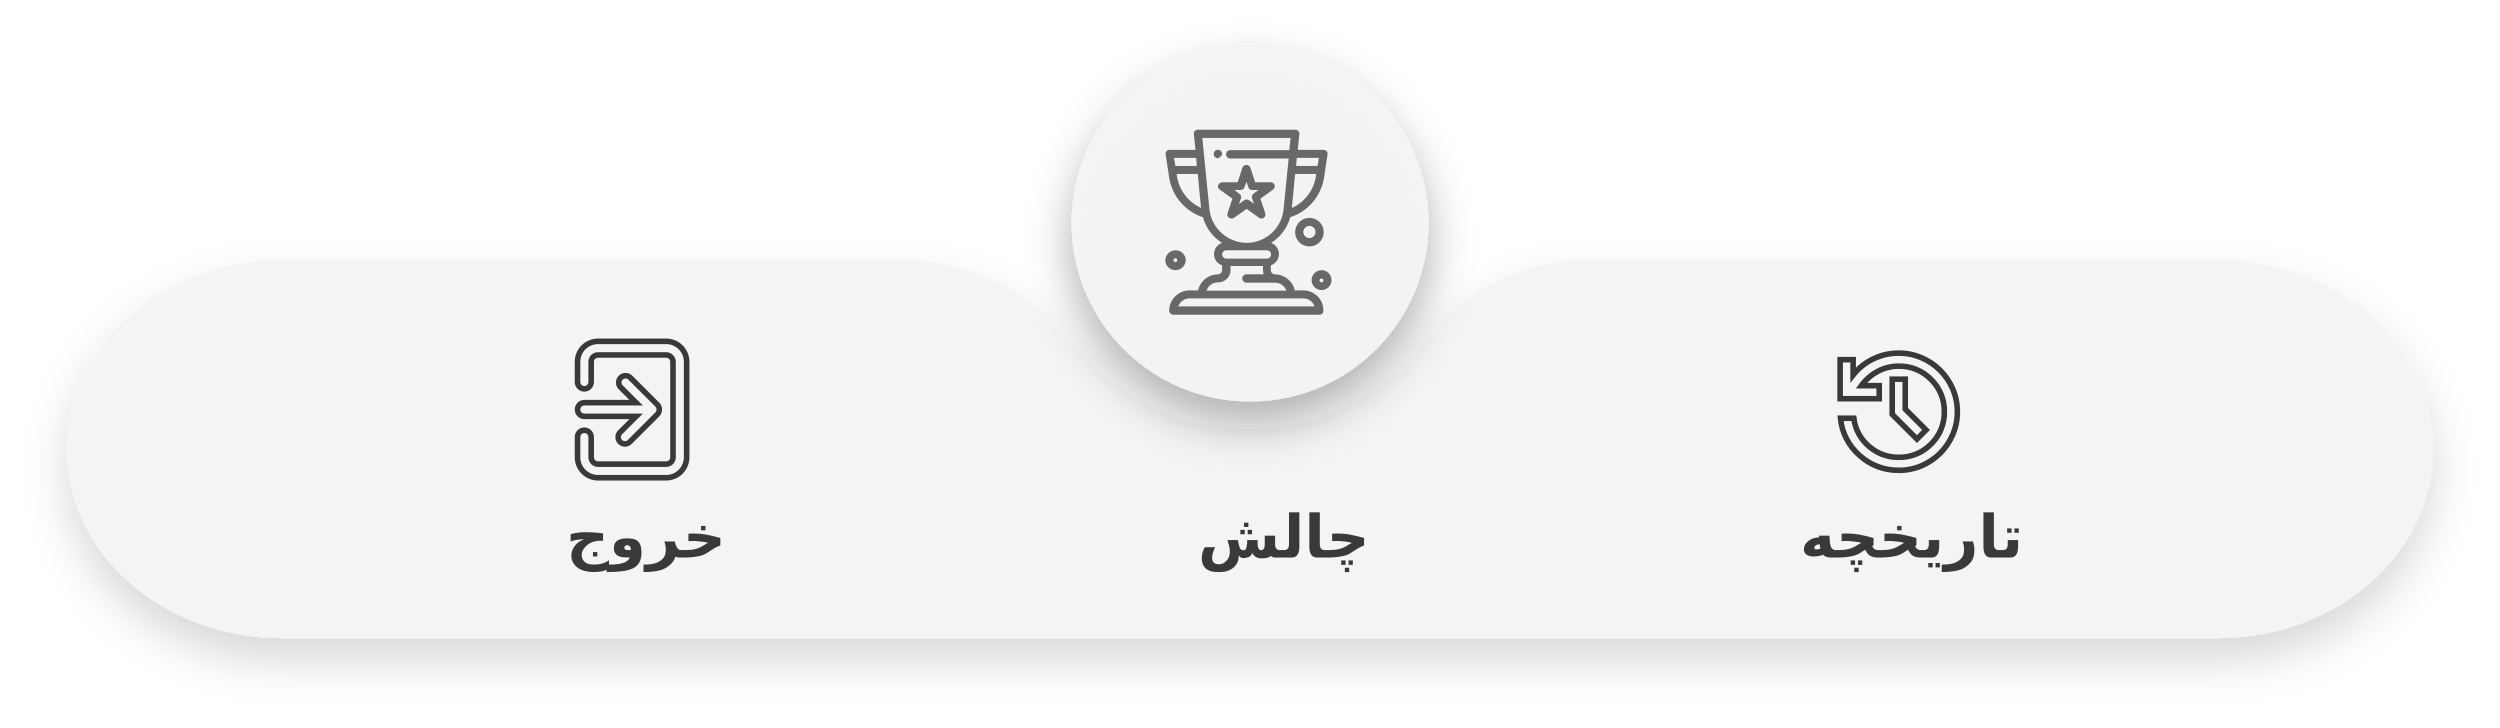
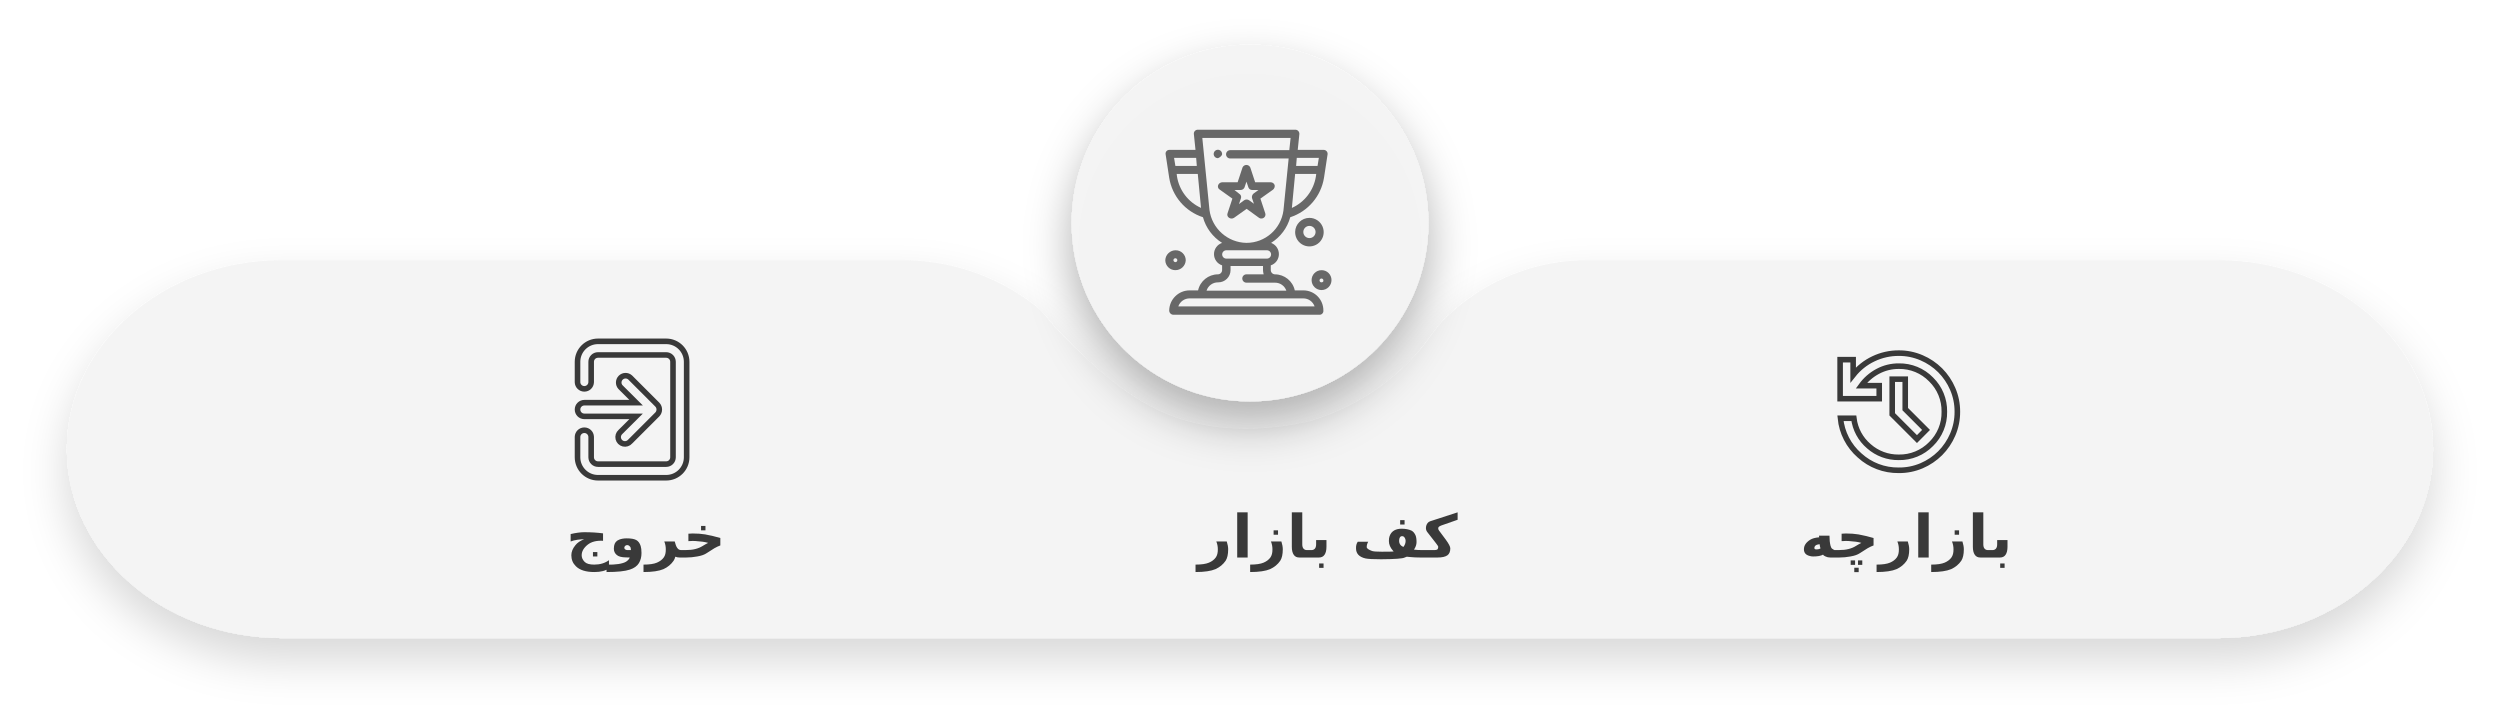
<svg xmlns="http://www.w3.org/2000/svg" style="width:100%;" height="97.835" viewBox="0 0 336.311 97.835">
  <style>
@font-face {
  font-family: 'PEYDA-BLACK';
  src: url('../fonts/peyda/PEYDA-BLACK.TTF');
}
text
{
font-weight: bolder;
}
</style>
  <defs>
    <filter id="Path_3128" x="0" y="29" width="336.311" height="68.835" filterUnits="userSpaceOnUse">
      <feOffset dy="3" input="SourceAlpha" />
      <feGaussianBlur stdDeviation="3" result="blur" />
      <feFlood flood-opacity="0.161" />
      <feComposite operator="in" in2="blur" />
      <feComposite in="SourceGraphic" />
    </filter>
    <filter id="Rectangle_17324" x="135.156" y="0" width="66" height="66" filterUnits="userSpaceOnUse">
      <feOffset dy="3" input="SourceAlpha" />
      <feGaussianBlur stdDeviation="3" result="blur-2" />
      <feFlood flood-opacity="0.322" />
      <feComposite operator="in" in2="blur-2" />
      <feComposite in="SourceGraphic" />
    </filter>
  </defs>
  <g id="Group_1574" data-name="Group 1574" transform="translate(-1.844 -513)">
    <g transform="matrix(1, 0, 0, 1, 1.84, 513)" filter="url(#Path_3128)">
      <path id="Path_3128-2" data-name="Path 3128" d="M706.008,474.043h84.5c15.968,0,28.913,11.38,28.913,25.417h0c0,14.038-12.945,25.418-28.913,25.418H530.02c-15.968,0-28.914-11.38-28.914-25.418h0c0-14.038,12.945-25.417,28.914-25.417h83.148a29.069,29.069,0,0,1,18.046,5.989c1.7,1.351,1.516,1.8,4.187,4.471,3.11,3.115,7.69,7.7,13.455,10.138,7.194,3.041,14.806,2.129,19.549,1.041a32.894,32.894,0,0,0,6.182-2.6,29.954,29.954,0,0,0,10.433-9.431,17.013,17.013,0,0,1,1.64-1.893A27.138,27.138,0,0,1,706.008,474.043Z" transform="translate(-492.11 -439.04)" fill="#f3f3f3f7" />
    </g>
    <path id="history_FILL0_wght400_GRAD0_opsz24" d="M127.883-824.234a7.656,7.656,0,0,1-5.266-2,7.6,7.6,0,0,1-2.573-5h1.8a5.856,5.856,0,0,0,2.026,3.766,5.946,5.946,0,0,0,4.018,1.489,5.915,5.915,0,0,0,4.347-1.785,5.915,5.915,0,0,0,1.785-4.347,5.916,5.916,0,0,0-1.785-4.347,5.915,5.915,0,0,0-4.347-1.785,5.913,5.913,0,0,0-2.825.7,6.51,6.51,0,0,0-2.212,1.927h2.409v1.752H120v-5.255h1.752v2.058a7.649,7.649,0,0,1,2.726-2.168,7.821,7.821,0,0,1,3.405-.766,7.626,7.626,0,0,1,3.077.624,8.015,8.015,0,0,1,2.5,1.686,8.013,8.013,0,0,1,1.686,2.5,7.627,7.627,0,0,1,.624,3.077,7.627,7.627,0,0,1-.624,3.077,8.014,8.014,0,0,1-1.686,2.5,8.014,8.014,0,0,1-2.5,1.686A7.626,7.626,0,0,1,127.883-824.234Zm2.453-4.2-3.328-3.328v-4.73h1.752v4.029l2.8,2.8Z" transform="translate(129.385 1400.5)" fill="none" stroke="#393939" stroke-width="0.75" />
-     <text id="چالش" transform="translate(158 588)" fill="#393939" font-size="8" font-family="'PEYDA-BLACK'" font-weight="500">
-       <tspan x="5" y="0">چالش</tspan>
+     <text id="کف بازار" transform="translate(158 588)" fill="#393939" font-size="8" font-family="'PEYDA-BLACK'" font-weight="500">
+       <tspan x="5" y="0">کف بازار</tspan>
    </text>
    <text id="خروج" transform="translate(76 588)" fill="#393939" font-size="8" font-family="'PEYDA-BLACK'" font-weight="500">
      <tspan x="2" y="0">خروج</tspan>
    </text>
-     <text id="تاریخچه" transform="translate(244 588)" fill="#393939" font-size="8" font-family="'PEYDA-BLACK'" font-weight="500">
-       <tspan x="0" y="0">تاریخچه</tspan>
+     <text id="بازارچه" transform="translate(244 588)" fill="#393939" font-size="8" font-family="'PEYDA-BLACK'" font-weight="500">
+       <tspan x="0" y="0">بازارچه</tspan>
    </text>
    <g id="Group_1161" data-name="Group 1161" transform="translate(-463.146 -262.146)">
      <g transform="matrix(1, 0, 0, 1, 464.99, 775.15)" filter="url(#Rectangle_17324)">
        <rect id="Rectangle_17324-2" data-name="Rectangle 17324" width="48" height="48" rx="24" transform="translate(144.16 6)" fill="#f3f3f3f7" />
      </g>
      <g id="B71_Award_Cup_Winner" data-name="B71 ,Award ,Cup ,Winner" transform="translate(621.752 792.585)">
        <g id="Group_1160" data-name="Group 1160" transform="translate(0 0)">
          <path id="Path_3114" data-name="Path 3114" d="M345.3,178.825h-1.136a2.749,2.749,0,0,0-2.663-2.158.575.575,0,0,1-.568-.561v-.647a1.583,1.583,0,0,0,1.092-1.511,1.6,1.6,0,0,0-1.048-1.511,5.941,5.941,0,0,0,2.576-3.453,6.7,6.7,0,0,0,4.541-5.309l.48-3.151a.527.527,0,0,0-.524-.6H344.56l.218-2.115a.548.548,0,0,0-.524-.6H331.112a.527.527,0,0,0-.524.6l.218,2.115h-3.493a.5.5,0,0,0-.524.6l.48,3.151a6.7,6.7,0,0,0,4.541,5.309,5.941,5.941,0,0,0,2.576,3.453,1.591,1.591,0,0,0,0,3.021v.647a.575.575,0,0,1-.568.561,2.75,2.75,0,0,0-2.664,2.158H330.02a2.752,2.752,0,0,0-2.751,2.719.575.575,0,0,0,.568.561h19.649a.512.512,0,0,0,.524-.561A2.687,2.687,0,0,0,345.3,178.825Zm-1.528-11.093.437-4.575h2.838l-.044.345A5.608,5.608,0,0,1,343.774,167.732ZM347.4,161l-.175,1.079h-2.882l.088-1.079Zm-16.505,0,.087,1.079H328.1L327.924,161Zm-2.576,2.5-.044-.345h2.838l.437,4.575A5.607,5.607,0,0,1,328.317,163.5Zm4.366,4.489-.961-9.669H343.6l-.175,1.64h-7.946a.561.561,0,1,0,0,1.122h7.859l-.7,6.992a5.02,5.02,0,0,1-4.978,4.359A5.1,5.1,0,0,1,332.684,167.991Zm7.728,5.439a.561.561,0,1,1,0,1.122h-5.458a.561.561,0,1,1,0-1.122Zm-6.55,4.316a1.649,1.649,0,0,0,1.659-1.64v-.561h4.366v.561a2.528,2.528,0,0,0,.087.561h-2.314a.561.561,0,1,0,0,1.122H341.5a1.6,1.6,0,0,1,1.528,1.079H332.291A1.6,1.6,0,0,1,333.862,177.746Zm-5.37,3.237a1.6,1.6,0,0,1,1.528-1.079H345.3a1.6,1.6,0,0,1,1.528,1.079Z" transform="translate(-326.745 -157.2)" fill="#686868" />
          <path id="Path_3115" data-name="Path 3115" d="M329.461,196.138a1.353,1.353,0,0,0-1.354-1.338,1.391,1.391,0,0,0-1.4,1.338,1.353,1.353,0,0,0,1.354,1.338A1.391,1.391,0,0,0,329.461,196.138Zm-1.659,0a.262.262,0,1,1,.262.259A.28.28,0,0,1,327.8,196.138Z" transform="translate(-326.71 -178.571)" fill="#686868" />
          <path id="Path_3116" data-name="Path 3116" d="M373.585,201a1.338,1.338,0,1,0,1.354,1.338A1.326,1.326,0,0,0,373.585,201Zm0,1.64a.259.259,0,1,1,.262-.259C373.891,202.511,373.759,202.64,373.585,202.64Z" transform="translate(-352.583 -182.095)" fill="#686868" />
          <path id="Path_3117" data-name="Path 3117" d="M367.174,186.6a1.921,1.921,0,1,0,1.921-1.9A1.927,1.927,0,0,0,367.174,186.6Zm2.751,0a.824.824,0,0,1-.83.82.82.82,0,1,1,0-1.64A.824.824,0,0,1,369.925,186.6Z" transform="translate(-349.709 -172.83)" fill="#686868" />
          <path id="Path_3118" data-name="Path 3118" d="M348.657,175.322a.419.419,0,0,0,.306.086.534.534,0,0,0,.524-.691l-.655-1.986,1.7-1.209a.631.631,0,0,0,.218-.6.563.563,0,0,0-.524-.388h-2.1l-.655-1.986a.57.57,0,0,0-1.048,0l-.655,1.986h-2.1a.611.611,0,0,0-.524.388.494.494,0,0,0,.218.6l1.7,1.209-.655,1.986a.494.494,0,0,0,.218.6.6.6,0,0,0,.655,0l1.7-1.209Zm-2.707-1.856.262-.777a.494.494,0,0,0-.218-.6l-.655-.518h.83a.567.567,0,0,0,.524-.345l.262-.777.262.777a.526.526,0,0,0,.524.345h.83l-.655.475a.63.63,0,0,0-.218.6l.262.777-.655-.475a.6.6,0,0,0-.655,0Z" transform="translate(-336.038 -163.452)" fill="#686868" />
          <path id="Path_3119" data-name="Path 3119" d="M342.918,164.061a.568.568,0,1,0-.568.561C342.525,164.579,342.918,164.32,342.918,164.061Z" transform="translate(-335.277 -160.781)" fill="#686868" />
        </g>
      </g>
    </g>
    <g id="Group_1188" data-name="Group 1188" transform="translate(-123.681 237.968)">
      <g id="_335_Bubble_chat_comment" data-name="335, Bubble, chat, comment" transform="translate(203.216 320.95)">
        <path id="Path_4146" data-name="Path 4146" d="M4,11.175a.918.918,0,0,0,.918.918h6.964l-2.11,2.1a.921.921,0,1,0,1.3,1.3l3.67-3.67a.949.949,0,0,0,0-1.3l-3.67-3.67a.921.921,0,0,0-1.3,1.3l2.11,2.1H4.918A.918.918,0,0,0,4,11.175ZM15.928,2H6.753A2.753,2.753,0,0,0,4,4.753V7.505a.918.918,0,0,0,1.835,0V4.753a.918.918,0,0,1,.918-.918h9.175a.917.917,0,0,1,.917.918V17.6a.917.917,0,0,1-.917.917H6.753a.918.918,0,0,1-.918-.917V14.845a.918.918,0,0,0-1.835,0V17.6A2.753,2.753,0,0,0,6.753,20.35h9.175A2.752,2.752,0,0,0,18.68,17.6V4.753A2.753,2.753,0,0,0,15.928,2Z" transform="translate(-4 -2)" fill="none" stroke="#393939" stroke-width="0.75" />
      </g>
    </g>
  </g>
</svg>
